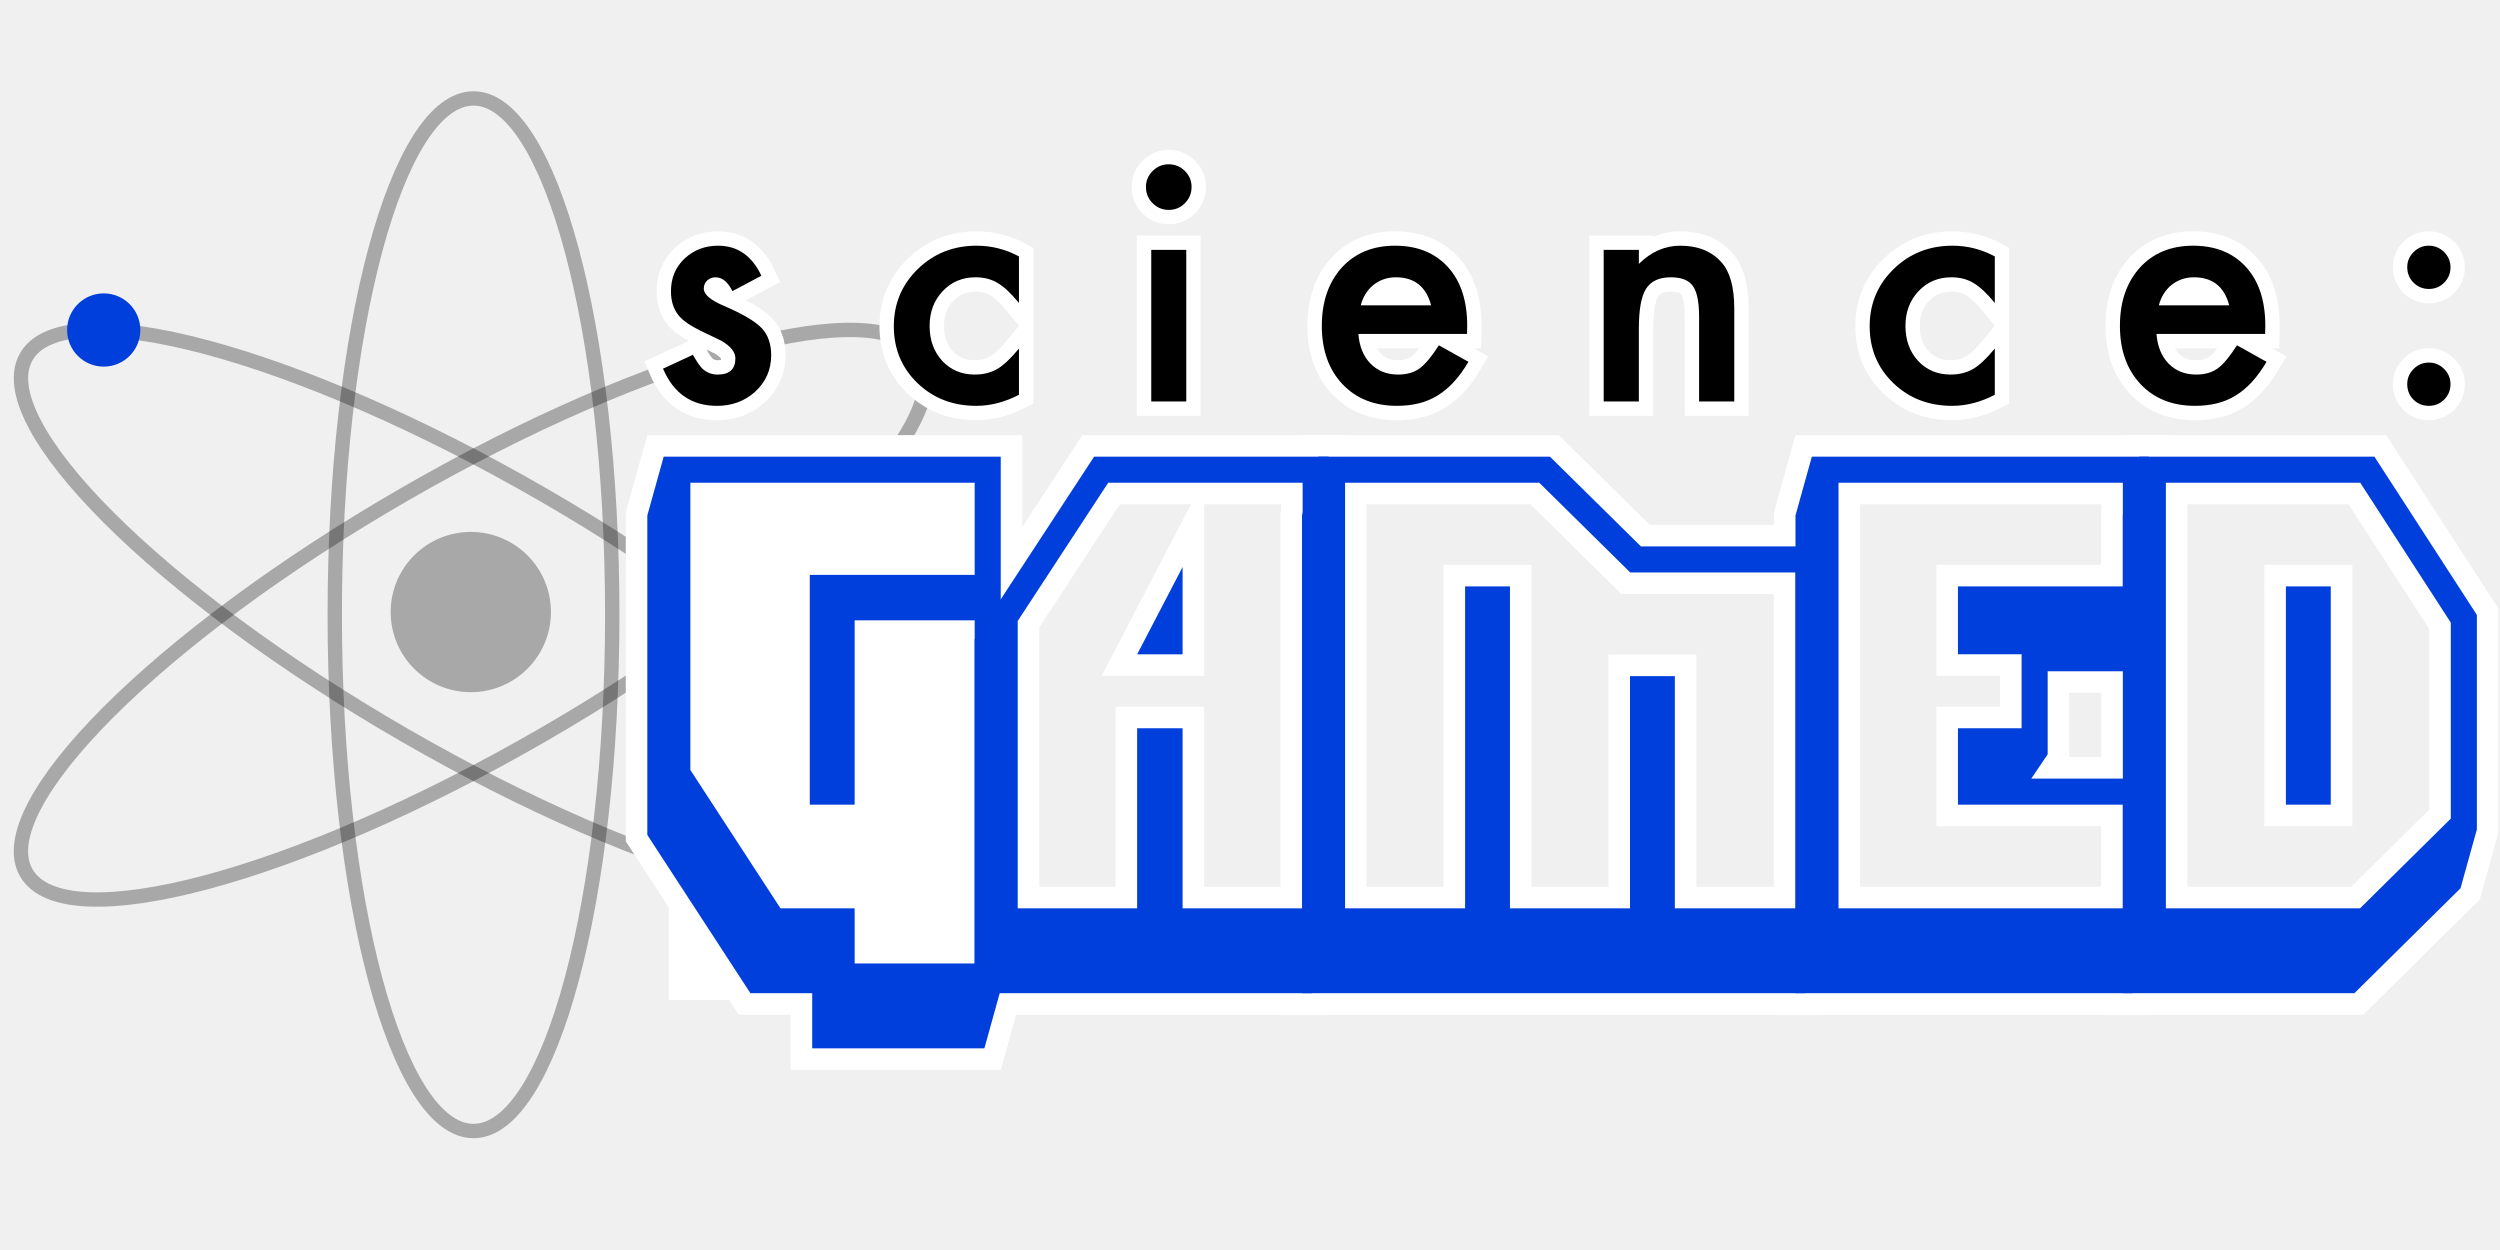
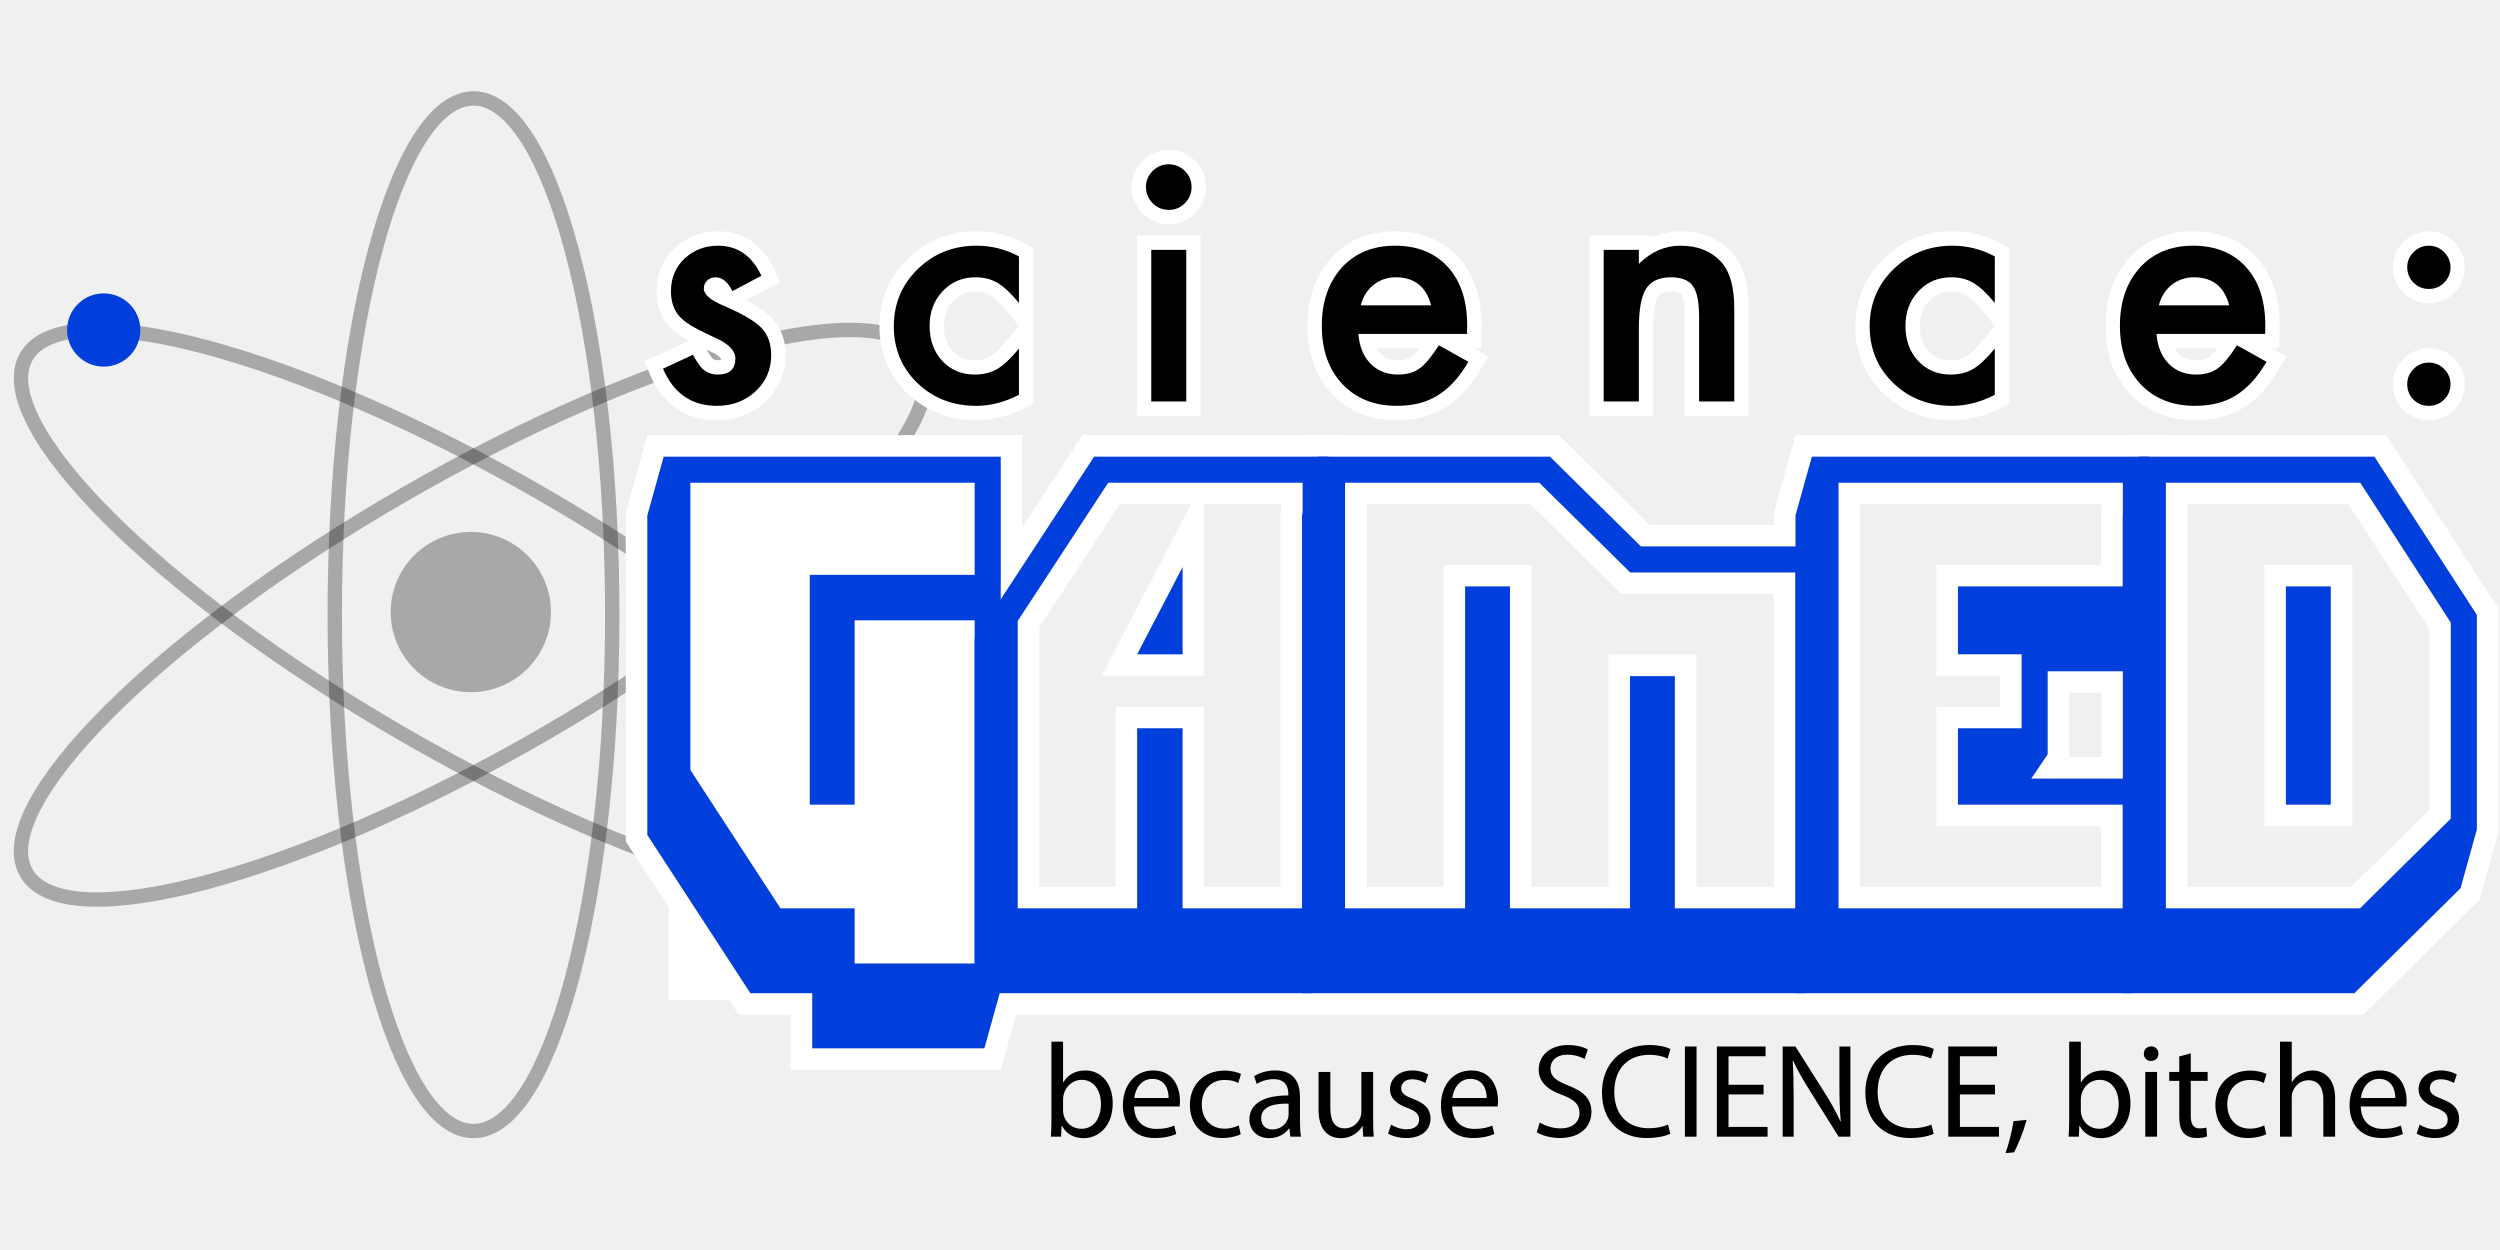
<svg xmlns="http://www.w3.org/2000/svg" version="1.1" id="Layer_1" x="0px" y="0px" width="400px" height="200px" viewBox="0 0 400 200" enable-background="new 0 0 400 200" xml:space="preserve">
  <ellipse opacity="0.3" fill="none" stroke="#000000" stroke-width="2.298" stroke-miterlimit="10" cx="75.76" cy="98.357" rx="22.2" ry="82.607" />
  <path opacity="0.3" fill="none" stroke="#000000" stroke-width="2.298" stroke-miterlimit="10" d="M86.859,79.13  c39.511,22.812,66.571,49.911,60.44,60.53c-6.133,10.618-43.13,0.733-82.64-22.076C25.148,94.771-1.91,67.672,4.221,57.053  C10.351,46.435,47.349,56.32,86.859,79.13z" />
  <ellipse transform="matrix(-0.5 -0.866 0.866 -0.5 28.455 213.143)" opacity="0.3" fill="none" stroke="#000000" stroke-width="2.298" stroke-miterlimit="10" cx="75.759" cy="98.357" rx="22.201" ry="82.608" />
  <circle opacity="0.3" cx="75.33" cy="97.928" r="12.821" />
  <circle fill="#003FDB" cx="16.594" cy="52.801" r="5.859" />
  <rect x="107" y="70" fill="#FFFFFF" width="54" height="90" />
  <g>
    <path stroke="#FFFFFF" stroke-width="4.596" stroke-miterlimit="10" d="M121.82,44.118l-4.631,2.465   c-0.731-1.478-1.636-2.216-2.714-2.216c-0.515,0-0.955,0.17-1.32,0.51c-0.366,0.34-0.548,0.775-0.548,1.306   c0,0.929,1.079,1.849,3.237,2.761c2.971,1.277,4.972,2.454,6.001,3.532c1.029,1.078,1.544,2.529,1.544,4.353   c0,2.338-0.863,4.295-2.589,5.87c-1.677,1.492-3.703,2.238-6.076,2.238c-4.068,0-6.948-1.983-8.641-5.952l4.781-2.216   c0.664,1.162,1.17,1.901,1.519,2.216c0.68,0.631,1.494,0.946,2.44,0.946c1.893,0,2.839-0.863,2.839-2.59   c0-0.996-0.731-1.925-2.191-2.789c-0.565-0.282-1.129-0.556-1.693-0.822c-0.565-0.265-1.138-0.539-1.718-0.822   c-1.627-0.797-2.773-1.594-3.437-2.391c-0.847-1.012-1.27-2.316-1.27-3.909c0-2.108,0.722-3.852,2.167-5.229   c1.478-1.378,3.27-2.067,5.379-2.067C118.001,39.312,120.309,40.914,121.82,44.118z" />
    <path stroke="#FFFFFF" stroke-width="4.596" stroke-miterlimit="10" d="M163.033,41.03v7.445c-1.278-1.56-2.424-2.631-3.437-3.212   c-0.996-0.598-2.166-0.896-3.511-0.896c-2.109,0-3.86,0.739-5.254,2.216s-2.092,3.329-2.092,5.553c0,2.275,0.672,4.143,2.017,5.603   c1.361,1.461,3.096,2.191,5.205,2.191c1.345,0,2.531-0.29,3.561-0.872c0.996-0.564,2.167-1.66,3.511-3.287v7.396   c-2.274,1.179-4.549,1.768-6.823,1.768c-3.752,0-6.89-1.211-9.413-3.636c-2.524-2.44-3.785-5.47-3.785-9.089   c0-3.619,1.278-6.673,3.835-9.164c2.556-2.49,5.694-3.735,9.413-3.735C158.65,39.312,160.908,39.884,163.033,41.03z" />
    <path stroke="#FFFFFF" stroke-width="4.596" stroke-miterlimit="10" d="M183.353,29.898c0-0.979,0.357-1.826,1.071-2.54   c0.713-0.713,1.569-1.071,2.565-1.071c1.012,0,1.876,0.357,2.59,1.071c0.713,0.697,1.071,1.553,1.071,2.565   c0,1.013-0.357,1.876-1.071,2.59c-0.697,0.714-1.553,1.071-2.565,1.071c-1.013,0-1.876-0.357-2.59-1.071   C183.71,31.799,183.353,30.928,183.353,29.898z M189.803,39.984v24.254H184.2V39.984H189.803z" />
    <path stroke="#FFFFFF" stroke-width="4.596" stroke-miterlimit="10" d="M234.726,53.431h-17.382   c0.149,1.992,0.797,3.578,1.942,4.756c1.146,1.162,2.615,1.743,4.408,1.743c1.395,0,2.548-0.332,3.461-0.996   c0.896-0.664,1.918-1.893,3.063-3.686l4.731,2.64c-0.731,1.245-1.503,2.312-2.316,3.2s-1.685,1.619-2.614,2.191   c-0.931,0.573-1.935,0.992-3.014,1.257c-1.079,0.265-2.249,0.398-3.511,0.398c-3.619,0-6.524-1.162-8.716-3.486   c-2.191-2.341-3.287-5.445-3.287-9.313c0-3.835,1.062-6.939,3.188-9.313c2.142-2.341,4.98-3.511,8.517-3.511   c3.569,0,6.391,1.137,8.467,3.412c2.058,2.258,3.088,5.387,3.088,9.388L234.726,53.431z M228.974,48.849   c-0.781-2.988-2.665-4.482-5.653-4.482c-0.681,0-1.319,0.104-1.917,0.311c-0.598,0.208-1.142,0.507-1.631,0.896   c-0.49,0.39-0.909,0.859-1.258,1.407c-0.349,0.548-0.614,1.17-0.797,1.868H228.974z" />
    <path stroke="#FFFFFF" stroke-width="4.596" stroke-miterlimit="10" d="M256.59,39.984h5.628v2.241   c1.959-1.942,4.167-2.914,6.624-2.914c2.822,0,5.021,0.888,6.599,2.665c1.361,1.511,2.042,3.976,2.042,7.396v14.867h-5.628v-13.53   c0-2.387-0.332-4.037-0.996-4.949c-0.647-0.928-1.826-1.393-3.536-1.393c-1.859,0-3.179,0.613-3.959,1.84   c-0.764,1.21-1.146,3.324-1.146,6.342v11.689h-5.628V39.984z" />
    <path stroke="#FFFFFF" stroke-width="4.596" stroke-miterlimit="10" d="M319.169,41.03v7.445c-1.279-1.56-2.425-2.631-3.437-3.212   c-0.996-0.598-2.167-0.896-3.512-0.896c-2.108,0-3.859,0.739-5.254,2.216s-2.092,3.329-2.092,5.553   c0,2.275,0.672,4.143,2.017,5.603c1.361,1.461,3.097,2.191,5.205,2.191c1.345,0,2.531-0.29,3.561-0.872   c0.996-0.564,2.167-1.66,3.512-3.287v7.396c-2.275,1.179-4.549,1.768-6.823,1.768c-3.752,0-6.89-1.211-9.413-3.636   c-2.523-2.44-3.785-5.47-3.785-9.089c0-3.619,1.278-6.673,3.835-9.164s5.694-3.735,9.413-3.735   C314.786,39.312,317.043,39.884,319.169,41.03z" />
    <path stroke="#FFFFFF" stroke-width="4.596" stroke-miterlimit="10" d="M362.423,53.431h-17.382   c0.149,1.992,0.797,3.578,1.942,4.756c1.146,1.162,2.615,1.743,4.408,1.743c1.395,0,2.548-0.332,3.461-0.996   c0.896-0.664,1.918-1.893,3.063-3.686l4.731,2.64c-0.731,1.245-1.503,2.312-2.316,3.2s-1.685,1.619-2.614,2.191   c-0.931,0.573-1.935,0.992-3.014,1.257c-1.079,0.265-2.249,0.398-3.511,0.398c-3.619,0-6.524-1.162-8.716-3.486   c-2.191-2.341-3.287-5.445-3.287-9.313c0-3.835,1.062-6.939,3.188-9.313c2.142-2.341,4.98-3.511,8.517-3.511   c3.569,0,6.391,1.137,8.467,3.412c2.058,2.258,3.088,5.387,3.088,9.388L362.423,53.431z M356.671,48.849   c-0.781-2.988-2.665-4.482-5.653-4.482c-0.681,0-1.319,0.104-1.917,0.311c-0.598,0.208-1.142,0.507-1.631,0.896   c-0.49,0.39-0.909,0.859-1.258,1.407c-0.349,0.548-0.614,1.17-0.797,1.868H356.671z" />
    <path stroke="#FFFFFF" stroke-width="4.596" stroke-miterlimit="10" d="M385.158,42.723c0-0.913,0.341-1.71,1.021-2.391   s1.494-1.021,2.44-1.021s1.76,0.34,2.44,1.021s1.021,1.494,1.021,2.44c0,0.963-0.34,1.785-1.021,2.465   c-0.664,0.664-1.478,0.996-2.44,0.996s-1.785-0.34-2.466-1.021C385.49,44.549,385.158,43.719,385.158,42.723z M385.158,61.449   c0-0.93,0.341-1.734,1.021-2.416c0.681-0.681,1.494-1.021,2.44-1.021s1.76,0.34,2.44,1.021c0.681,0.681,1.021,1.494,1.021,2.44   c0,0.963-0.34,1.785-1.021,2.465c-0.664,0.664-1.478,0.996-2.44,0.996c-0.979,0-1.802-0.333-2.466-0.996   S385.158,62.445,385.158,61.449z" />
  </g>
  <g>
    <path fill="#003FDB" stroke="#FFFFFF" stroke-width="6.894" stroke-miterlimit="10" d="M160.119,158.325l-2.619,9.408h-27.546   v-8.826h-9.894l-16.489-25.315V82.476l2.619-9.408h53.929V158.325z M155.948,99.256h-19.205v29.486h-7.178V91.981h26.382V77.238   h-45.49v45.957l14.417,22.133h11.868v8.826h19.205V99.256z" />
    <path fill="#003FDB" stroke="#FFFFFF" stroke-width="6.894" stroke-miterlimit="10" d="M212.592,149.499l-2.619,9.408h-54.025   v-56.645l19.106-29.195h37.538V149.499z M208.422,145.328v-68.09h-31.111l-14.477,22.117v45.973h19.108v-28.808h7.274v28.808   H208.422z M189.216,104.688h-7.274l7.274-13.967V104.688z" />
    <path fill="#003FDB" stroke="#FFFFFF" stroke-width="6.894" stroke-miterlimit="10" d="M291.448,149.499l-2.619,9.408h-80.505   V82.476l2.618-9.408h37.052l14.551,14.355h28.903V149.499z M287.277,145.328V91.593h-26.443l-14.551-14.355h-31.072v68.09h19.204   V93.824h7.178v51.504h19.205V108.18h7.178v37.148H287.277z" />
    <path fill="#003FDB" stroke="#FFFFFF" stroke-width="6.894" stroke-miterlimit="10" d="M343.825,149.499l-2.619,9.408h-53.929   V82.476l2.618-9.408h53.93v24.927l-2.619,9.409h-13.579v13.288l-2.619,3.88h18.817V149.499z M339.654,145.328v-16.586h-26.383   v-12.222h10.185v-11.833h-10.185V93.824h26.383V77.238h-45.49v68.09H339.654z" />
    <path fill="#003FDB" stroke="#FFFFFF" stroke-width="6.894" stroke-miterlimit="10" d="M396.298,132.719l-2.619,9.408   l-16.974,16.78h-37.052V82.476l2.618-9.408h37.634l16.393,25.315V132.719z M392.127,130.978V99.618l-14.49-22.38H346.54v68.09   h31.069L392.127,130.978z M372.922,128.742h-7.178V93.824h7.178V128.742z" />
  </g>
  <g>
    <path d="M121.82,44.118l-4.631,2.465c-0.731-1.478-1.636-2.216-2.714-2.216c-0.515,0-0.955,0.17-1.32,0.51   c-0.366,0.34-0.548,0.775-0.548,1.306c0,0.929,1.079,1.849,3.237,2.761c2.971,1.277,4.972,2.454,6.001,3.532   c1.029,1.078,1.544,2.529,1.544,4.353c0,2.338-0.863,4.295-2.589,5.87c-1.677,1.492-3.703,2.238-6.076,2.238   c-4.068,0-6.948-1.983-8.641-5.952l4.781-2.216c0.664,1.162,1.17,1.901,1.519,2.216c0.68,0.631,1.494,0.946,2.44,0.946   c1.893,0,2.839-0.863,2.839-2.59c0-0.996-0.731-1.925-2.191-2.789c-0.565-0.282-1.129-0.556-1.693-0.822   c-0.565-0.265-1.138-0.539-1.718-0.822c-1.627-0.797-2.773-1.594-3.437-2.391c-0.847-1.012-1.27-2.316-1.27-3.909   c0-2.108,0.722-3.852,2.167-5.229c1.478-1.378,3.27-2.067,5.379-2.067C118.001,39.312,120.309,40.914,121.82,44.118z" />
    <path d="M163.033,41.03v7.445c-1.278-1.56-2.424-2.631-3.437-3.212c-0.996-0.598-2.166-0.896-3.511-0.896   c-2.109,0-3.86,0.739-5.254,2.216s-2.092,3.329-2.092,5.553c0,2.275,0.672,4.143,2.017,5.603c1.361,1.461,3.096,2.191,5.205,2.191   c1.345,0,2.531-0.29,3.561-0.872c0.996-0.564,2.167-1.66,3.511-3.287v7.396c-2.274,1.179-4.549,1.768-6.823,1.768   c-3.752,0-6.89-1.211-9.413-3.636c-2.524-2.44-3.785-5.47-3.785-9.089c0-3.619,1.278-6.673,3.835-9.164   c2.556-2.49,5.694-3.735,9.413-3.735C158.65,39.312,160.908,39.884,163.033,41.03z" />
    <path d="M183.353,29.898c0-0.979,0.357-1.826,1.071-2.54c0.713-0.713,1.569-1.071,2.565-1.071c1.012,0,1.876,0.357,2.59,1.071   c0.713,0.697,1.071,1.553,1.071,2.565c0,1.013-0.357,1.876-1.071,2.59c-0.697,0.714-1.553,1.071-2.565,1.071   c-1.013,0-1.876-0.357-2.59-1.071C183.71,31.799,183.353,30.928,183.353,29.898z M189.803,39.984v24.254H184.2V39.984H189.803z" />
    <path d="M234.726,53.431h-17.382c0.149,1.992,0.797,3.578,1.942,4.756c1.146,1.162,2.615,1.743,4.408,1.743   c1.395,0,2.548-0.332,3.461-0.996c0.896-0.664,1.918-1.893,3.063-3.686l4.731,2.64c-0.731,1.245-1.503,2.312-2.316,3.2   s-1.685,1.619-2.614,2.191c-0.931,0.573-1.935,0.992-3.014,1.257c-1.079,0.265-2.249,0.398-3.511,0.398   c-3.619,0-6.524-1.162-8.716-3.486c-2.191-2.341-3.287-5.445-3.287-9.313c0-3.835,1.062-6.939,3.188-9.313   c2.142-2.341,4.98-3.511,8.517-3.511c3.569,0,6.391,1.137,8.467,3.412c2.058,2.258,3.088,5.387,3.088,9.388L234.726,53.431z    M228.974,48.849c-0.781-2.988-2.665-4.482-5.653-4.482c-0.681,0-1.319,0.104-1.917,0.311c-0.598,0.208-1.142,0.507-1.631,0.896   c-0.49,0.39-0.909,0.859-1.258,1.407c-0.349,0.548-0.614,1.17-0.797,1.868H228.974z" />
    <path d="M256.59,39.984h5.628v2.241c1.959-1.942,4.167-2.914,6.624-2.914c2.822,0,5.021,0.888,6.599,2.665   c1.361,1.511,2.042,3.976,2.042,7.396v14.867h-5.628v-13.53c0-2.387-0.332-4.037-0.996-4.949c-0.647-0.928-1.826-1.393-3.536-1.393   c-1.859,0-3.179,0.613-3.959,1.84c-0.764,1.21-1.146,3.324-1.146,6.342v11.689h-5.628V39.984z" />
    <path d="M319.169,41.03v7.445c-1.279-1.56-2.425-2.631-3.437-3.212c-0.996-0.598-2.167-0.896-3.512-0.896   c-2.108,0-3.859,0.739-5.254,2.216s-2.092,3.329-2.092,5.553c0,2.275,0.672,4.143,2.017,5.603c1.361,1.461,3.097,2.191,5.205,2.191   c1.345,0,2.531-0.29,3.561-0.872c0.996-0.564,2.167-1.66,3.512-3.287v7.396c-2.275,1.179-4.549,1.768-6.823,1.768   c-3.752,0-6.89-1.211-9.413-3.636c-2.523-2.44-3.785-5.47-3.785-9.089c0-3.619,1.278-6.673,3.835-9.164s5.694-3.735,9.413-3.735   C314.786,39.312,317.043,39.884,319.169,41.03z" />
    <path d="M362.423,53.431h-17.382c0.149,1.992,0.797,3.578,1.942,4.756c1.146,1.162,2.615,1.743,4.408,1.743   c1.395,0,2.548-0.332,3.461-0.996c0.896-0.664,1.918-1.893,3.063-3.686l4.731,2.64c-0.731,1.245-1.503,2.312-2.316,3.2   s-1.685,1.619-2.614,2.191c-0.931,0.573-1.935,0.992-3.014,1.257c-1.079,0.265-2.249,0.398-3.511,0.398   c-3.619,0-6.524-1.162-8.716-3.486c-2.191-2.341-3.287-5.445-3.287-9.313c0-3.835,1.062-6.939,3.188-9.313   c2.142-2.341,4.98-3.511,8.517-3.511c3.569,0,6.391,1.137,8.467,3.412c2.058,2.258,3.088,5.387,3.088,9.388L362.423,53.431z    M356.671,48.849c-0.781-2.988-2.665-4.482-5.653-4.482c-0.681,0-1.319,0.104-1.917,0.311c-0.598,0.208-1.142,0.507-1.631,0.896   c-0.49,0.39-0.909,0.859-1.258,1.407c-0.349,0.548-0.614,1.17-0.797,1.868H356.671z" />
    <path d="M385.158,42.723c0-0.913,0.341-1.71,1.021-2.391s1.494-1.021,2.44-1.021s1.76,0.34,2.44,1.021s1.021,1.494,1.021,2.44   c0,0.963-0.34,1.785-1.021,2.465c-0.664,0.664-1.478,0.996-2.44,0.996s-1.785-0.34-2.466-1.021   C385.49,44.549,385.158,43.719,385.158,42.723z M385.158,61.449c0-0.93,0.341-1.734,1.021-2.416   c0.681-0.681,1.494-1.021,2.44-1.021s1.76,0.34,2.44,1.021c0.681,0.681,1.021,1.494,1.021,2.44c0,0.963-0.34,1.785-1.021,2.465   c-0.664,0.664-1.478,0.996-2.44,0.996c-0.979,0-1.802-0.333-2.466-0.996S385.158,62.445,385.158,61.449z" />
  </g>
  <g>
    <path fill="#003FDB" d="M160.119,158.325l-2.619,9.408h-27.546v-8.826h-9.894l-16.489-25.315V82.476l2.619-9.408h53.929V158.325z    M155.948,99.256h-19.205v29.486h-7.178V91.981h26.382V77.238h-45.49v45.957l14.417,22.133h11.868v8.826h19.205V99.256z" />
    <path fill="#003FDB" d="M212.592,149.499l-2.619,9.408h-54.025v-56.645l19.106-29.195h37.538V149.499z M208.422,145.328v-68.09   h-31.111l-14.477,22.117v45.973h19.108v-28.808h7.274v28.808H208.422z M189.216,104.688h-7.274l7.274-13.967V104.688z" />
    <path fill="#003FDB" d="M291.448,149.499l-2.619,9.408h-80.505V82.476l2.618-9.408h37.052l14.551,14.355h28.903V149.499z    M287.277,145.328V91.593h-26.443l-14.551-14.355h-31.072v68.09h19.204V93.824h7.178v51.504h19.205V108.18h7.178v37.148H287.277z" />
    <path fill="#003FDB" d="M343.825,149.499l-2.619,9.408h-53.929V82.476l2.618-9.408h53.93v24.927l-2.619,9.409h-13.579v13.288   l-2.619,3.88h18.817V149.499z M339.654,145.328v-16.586h-26.383v-12.222h10.185v-11.833h-10.185V93.824h26.383V77.238h-45.49v68.09   H339.654z" />
    <path fill="#003FDB" d="M396.298,132.719l-2.619,9.408l-16.974,16.78h-37.052V82.476l2.618-9.408h37.634l16.393,25.315V132.719z    M392.127,130.978V99.618l-14.49-22.38H346.54v68.09h31.069L392.127,130.978z M372.922,128.742h-7.178V93.824h7.178V128.742z" />
  </g>
+   <g>
+     <path d="M168.144,181.869c0.043-0.706,0.086-1.756,0.086-2.676v-12.524h1.862v6.509h0.043c0.664-1.156,1.862-1.905,3.532-1.905   c2.569,0,4.389,2.141,4.367,5.287c0,3.704-2.333,5.545-4.646,5.545c-1.499,0-2.697-0.578-3.468-1.948h-0.064l-0.086,1.713H168.144z    M170.092,177.716c0,0.235,0.043,0.471,0.085,0.686c0.364,1.306,1.456,2.205,2.826,2.205c1.969,0,3.147-1.606,3.147-3.982   c0-2.076-1.07-3.854-3.083-3.854c-1.284,0-2.483,0.878-2.869,2.312c-0.042,0.214-0.107,0.471-0.107,0.771V177.716z" />
+     <path d="M181.456,177.031c0.043,2.547,1.67,3.597,3.554,3.597c1.349,0,2.162-0.236,2.869-0.536l0.321,1.35   c-0.664,0.299-1.798,0.642-3.447,0.642c-3.19,0-5.095-2.098-5.095-5.224c0-3.125,1.841-5.587,4.86-5.587   c3.382,0,4.281,2.976,4.281,4.881c0,0.385-0.042,0.685-0.064,0.878H181.456z M186.979,175.683c0.021-1.199-0.493-3.062-2.612-3.062   c-1.905,0-2.74,1.755-2.89,3.062H186.979z" />
+     <path d="M198.515,181.483c-0.493,0.257-1.584,0.6-2.976,0.6c-3.125,0-5.159-2.119-5.159-5.287c0-3.19,2.184-5.502,5.566-5.502   c1.113,0,2.098,0.278,2.612,0.535l-0.428,1.455c-0.449-0.257-1.156-0.492-2.184-0.492c-2.376,0-3.661,1.756-3.661,3.918   c0,2.397,1.542,3.875,3.597,3.875c1.07,0,1.777-0.278,2.312-0.514L198.515,181.483z" />
+     <path d="M206.454,181.869l-0.15-1.306h-0.063c-0.578,0.813-1.691,1.541-3.169,1.541c-2.098,0-3.168-1.477-3.168-2.976   c0-2.505,2.227-3.875,6.229-3.854v-0.214c0-0.856-0.235-2.397-2.354-2.397c-0.964,0-1.97,0.299-2.698,0.771l-0.428-1.242   c0.856-0.557,2.098-0.92,3.404-0.92c3.168,0,3.938,2.162,3.938,4.238v3.875c0,0.899,0.043,1.777,0.172,2.483H206.454z    M206.176,176.581c-2.056-0.043-4.389,0.321-4.389,2.334c0,1.22,0.813,1.798,1.776,1.798c1.349,0,2.205-0.856,2.505-1.733   c0.064-0.193,0.107-0.407,0.107-0.6V176.581z" />
+     <path d="M219.702,179.043c0,1.07,0.021,2.013,0.085,2.826h-1.67l-0.106-1.691h-0.043c-0.492,0.835-1.584,1.927-3.426,1.927   c-1.627,0-3.574-0.899-3.574-4.538v-6.059h1.884v5.737c0,1.97,0.599,3.297,2.312,3.297c1.264,0,2.141-0.878,2.483-1.713   c0.107-0.278,0.172-0.621,0.172-0.963v-6.358h1.884V179.043z" />
+     <path d="M222.566,179.942c0.557,0.364,1.542,0.749,2.483,0.749c1.37,0,2.013-0.685,2.013-1.541c0-0.899-0.535-1.392-1.927-1.905   c-1.862-0.664-2.74-1.691-2.74-2.933c0-1.67,1.349-3.04,3.575-3.04c1.049,0,1.97,0.3,2.548,0.642l-0.472,1.37   c-0.406-0.257-1.156-0.599-2.119-0.599c-1.113,0-1.734,0.642-1.734,1.412c0,0.856,0.621,1.242,1.97,1.756   c1.799,0.685,2.719,1.584,2.719,3.126c0,1.819-1.413,3.104-3.875,3.104c-1.135,0-2.184-0.278-2.911-0.706L222.566,179.942z" />
+     <path d="M232.347,177.031c0.043,2.547,1.67,3.597,3.554,3.597c1.35,0,2.163-0.236,2.869-0.536l0.321,1.35   c-0.664,0.299-1.799,0.642-3.447,0.642c-3.189,0-5.095-2.098-5.095-5.224c0-3.125,1.841-5.587,4.859-5.587   c3.383,0,4.282,2.976,4.282,4.881c0,0.385-0.043,0.685-0.064,0.878H232.347z M237.87,175.683c0.021-1.199-0.492-3.062-2.611-3.062   c-1.905,0-2.74,1.755-2.891,3.062H237.87z" />
+     <path d="M246.364,179.6c0.835,0.514,2.056,0.942,3.34,0.942c1.905,0,3.019-1.006,3.019-2.462c0-1.349-0.771-2.119-2.719-2.869   c-2.355-0.835-3.811-2.055-3.811-4.089c0-2.248,1.862-3.917,4.667-3.917c1.477,0,2.547,0.342,3.189,0.706l-0.514,1.52   c-0.471-0.257-1.435-0.685-2.74-0.685c-1.97,0-2.719,1.178-2.719,2.162c0,1.349,0.878,2.013,2.868,2.783   c2.44,0.941,3.683,2.119,3.683,4.238c0,2.227-1.648,4.153-5.053,4.153c-1.392,0-2.911-0.406-3.682-0.92L246.364,179.6z" />
+     <path d="M267.255,181.398c-0.685,0.342-2.055,0.685-3.811,0.685c-4.067,0-7.129-2.568-7.129-7.3c0-4.518,3.062-7.578,7.536-7.578   c1.798,0,2.933,0.385,3.425,0.642l-0.449,1.521c-0.707-0.343-1.713-0.6-2.912-0.6c-3.382,0-5.63,2.162-5.63,5.951   c0,3.532,2.034,5.802,5.545,5.802c1.135,0,2.29-0.235,3.04-0.6L267.255,181.398z" />
+     <path d="M271.447,167.44v14.429h-1.862V167.44H271.447z" />
+     <path d="M282.171,175.104h-5.609v5.202h6.251v1.562h-8.113V167.44h7.793v1.562h-5.931v4.56h5.609V175.104z" />
+     <path d="M285.229,181.869V167.44h2.034l4.624,7.3c1.07,1.691,1.905,3.211,2.59,4.688l0.043-0.021   c-0.171-1.927-0.214-3.683-0.214-5.93v-6.037h1.756v14.429h-1.885l-4.581-7.321c-1.006-1.605-1.97-3.254-2.697-4.817l-0.064,0.021   c0.107,1.82,0.15,3.554,0.15,5.951v6.166H285.229z" />
+     <path d="M309.394,181.398c-0.685,0.342-2.055,0.685-3.811,0.685c-4.067,0-7.129-2.568-7.129-7.3c0-4.518,3.062-7.578,7.536-7.578   c1.798,0,2.933,0.385,3.425,0.642l-0.449,1.521c-0.707-0.343-1.713-0.6-2.912-0.6c-3.382,0-5.63,2.162-5.63,5.951   c0,3.532,2.034,5.802,5.545,5.802c1.135,0,2.29-0.235,3.04-0.6L309.394,181.398z" />
+     <path d="M319.194,175.104h-5.609v5.202h6.251v1.562h-8.113V167.44h7.793v1.562h-5.931v4.56h5.609V175.104z" />
+     <path d="M320.883,184.502c0.471-1.263,1.049-3.554,1.284-5.116l2.098-0.214c-0.492,1.819-1.434,4.196-2.033,5.202L320.883,184.502z   " />
+     <path d="M330.983,181.869c0.042-0.706,0.085-1.756,0.085-2.676v-12.524h1.863v6.509h0.042c0.664-1.156,1.863-1.905,3.532-1.905   c2.569,0,4.389,2.141,4.368,5.287c0,3.704-2.334,5.545-4.646,5.545c-1.498,0-2.697-0.578-3.468-1.948h-0.064l-0.085,1.713H330.983z    M332.932,177.716c0,0.235,0.042,0.471,0.085,0.686c0.364,1.306,1.456,2.205,2.826,2.205c1.97,0,3.146-1.606,3.146-3.982   c0-2.076-1.07-3.854-3.082-3.854c-1.285,0-2.483,0.878-2.869,2.312c-0.043,0.214-0.106,0.471-0.106,0.771V177.716z" />
+     <path d="M345.345,168.596c0.021,0.643-0.45,1.156-1.199,1.156c-0.664,0-1.135-0.514-1.135-1.156c0-0.663,0.492-1.177,1.178-1.177   C344.895,167.419,345.345,167.933,345.345,168.596z M343.246,181.869v-10.361h1.884v10.361H343.246z" />
+     <path d="M350.523,168.532v2.976h2.697v1.435h-2.697v5.587c0,1.285,0.364,2.013,1.413,2.013c0.492,0,0.856-0.064,1.092-0.129   l0.086,1.413c-0.364,0.15-0.942,0.257-1.67,0.257c-0.878,0-1.585-0.278-2.034-0.792c-0.535-0.557-0.728-1.477-0.728-2.697v-5.651   h-1.605v-1.435h1.605v-2.483L350.523,168.532z" />
+     <path d="M362.595,181.483c-0.492,0.257-1.584,0.6-2.976,0.6c-3.125,0-5.159-2.119-5.159-5.287c0-3.19,2.184-5.502,5.566-5.502   c1.113,0,2.098,0.278,2.611,0.535l-0.428,1.455c-0.45-0.257-1.156-0.492-2.184-0.492c-2.377,0-3.661,1.756-3.661,3.918   c0,2.397,1.541,3.875,3.597,3.875c1.07,0,1.776-0.278,2.312-0.514L362.595,181.483z" />
+     <path d="M364.797,166.669h1.884v6.466h0.043c0.3-0.535,0.771-1.006,1.349-1.327c0.557-0.321,1.221-0.535,1.927-0.535   c1.392,0,3.618,0.856,3.618,4.431v6.166h-1.884v-5.951c0-1.67-0.621-3.083-2.397-3.083c-1.221,0-2.184,0.856-2.526,1.884   c-0.107,0.257-0.129,0.535-0.129,0.899v6.251h-1.884V166.669z" />
+     <path d="M377.723,177.031c0.043,2.547,1.67,3.597,3.555,3.597c1.349,0,2.162-0.236,2.868-0.536l0.321,1.35   c-0.664,0.299-1.799,0.642-3.447,0.642c-3.189,0-5.095-2.098-5.095-5.224c0-3.125,1.841-5.587,4.859-5.587   c3.383,0,4.282,2.976,4.282,4.881c0,0.385-0.043,0.685-0.064,0.878H377.723z M383.246,175.683c0.021-1.199-0.492-3.062-2.611-3.062   c-1.905,0-2.74,1.755-2.891,3.062H383.246z" />
+     <path d="M387.139,179.942c0.557,0.364,1.542,0.749,2.483,0.749c1.37,0,2.013-0.685,2.013-1.541c0-0.899-0.535-1.392-1.927-1.905   c-1.862-0.664-2.74-1.691-2.74-2.933c0-1.67,1.349-3.04,3.575-3.04c1.049,0,1.97,0.3,2.548,0.642l-0.472,1.37   c-0.406-0.257-1.156-0.599-2.119-0.599c-1.113,0-1.734,0.642-1.734,1.412c0,0.856,0.621,1.242,1.97,1.756   c1.799,0.685,2.719,1.584,2.719,3.126c0,1.819-1.413,3.104-3.875,3.104c-1.135,0-2.184-0.278-2.911-0.706L387.139,179.942z" />
+   </g>
</svg>
